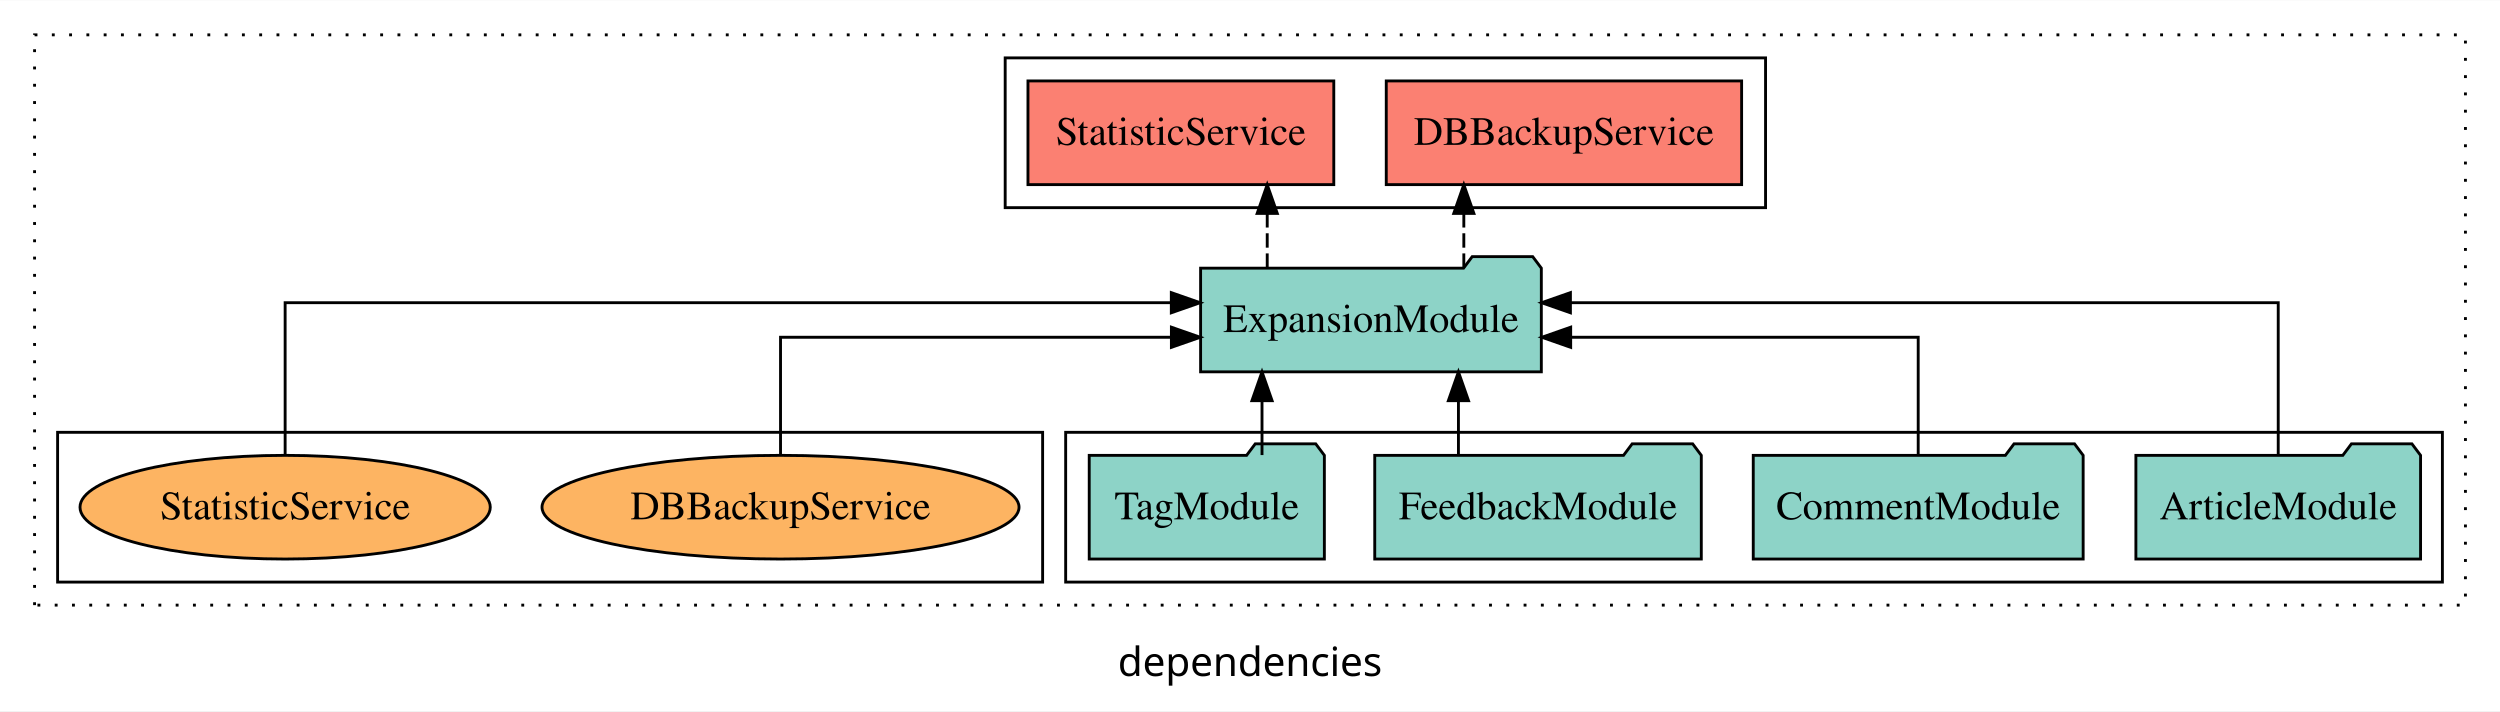
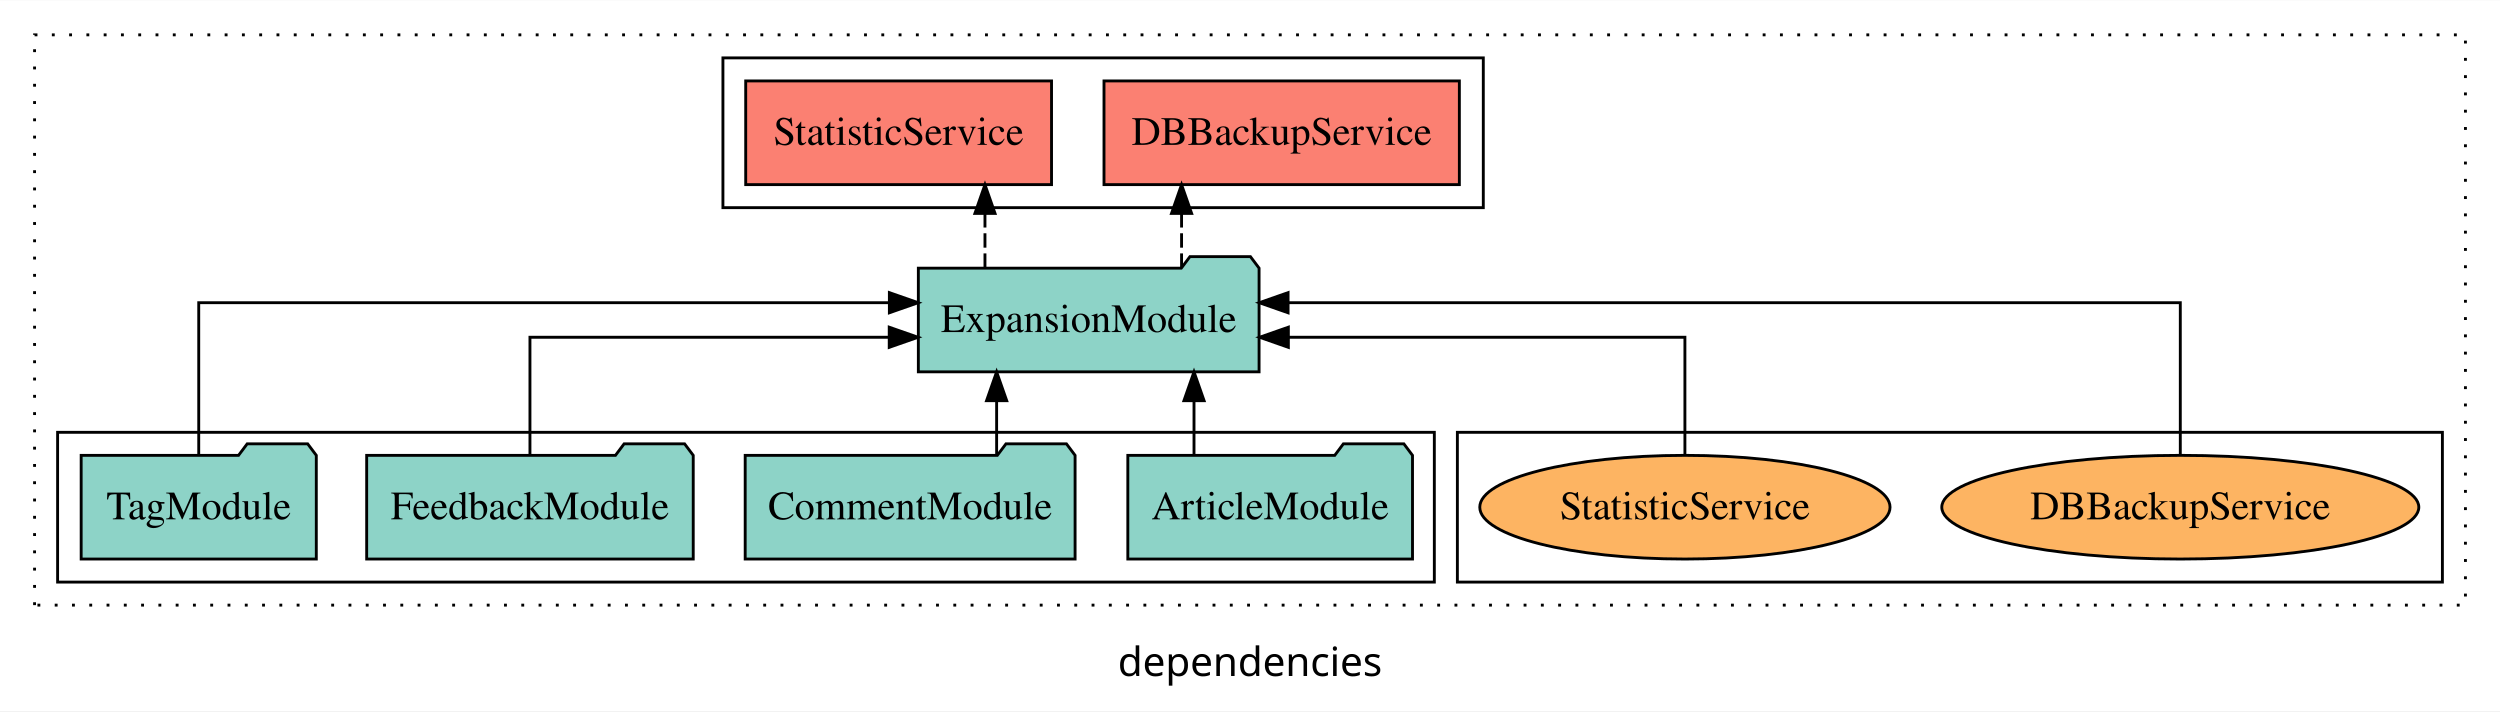
<svg xmlns="http://www.w3.org/2000/svg" width="868pt" height="247pt" viewBox="0.00 0.00 868.00 246.80">
  <g id="graph0" class="graph" transform="scale(1 1) rotate(0) translate(4 242.8)">
    <polygon fill="white" stroke="transparent" points="-4,4 -4,-242.8 864,-242.8 864,4 -4,4" />
    <text text-anchor="middle" x="430" y="-8.2" font-family="sans-serif" font-size="14.00">dependencies</text>
    <g id="clust1" class="cluster">
      <polygon fill="none" stroke="black" stroke-dasharray="1,5" points="8,-32.8 8,-230.8 852,-230.8 852,-32.8 8,-32.8" />
    </g>
    <g id="clust4" class="cluster">
-       <polygon fill="none" stroke="black" points="345,-170.8 345,-222.8 609,-222.8 609,-170.8 345,-170.8" />
+       <polygon fill="none" stroke="black" points="247,-170.8 247,-222.8 511,-222.8 511,-170.8 247,-170.8" />
+     </g>
+     <g id="clust6" class="cluster">
+       <polygon fill="none" stroke="black" points="502,-40.8 502,-92.8 844,-92.8 844,-40.8 502,-40.8" />
    </g>
    <g id="clust3" class="cluster">
-       <polygon fill="none" stroke="black" points="366,-40.8 366,-92.8 844,-92.8 844,-40.8 366,-40.8" />
-     </g>
-     <g id="clust6" class="cluster">
-       <polygon fill="none" stroke="black" points="16,-40.8 16,-92.8 358,-92.8 358,-40.8 16,-40.8" />
+       <polygon fill="none" stroke="black" points="16,-40.8 16,-92.8 494,-92.8 494,-40.8 16,-40.8" />
    </g>
    <g id="node1" class="node">
-       <polygon fill="#8dd3c7" stroke="black" points="836.42,-84.8 833.42,-88.8 812.42,-88.8 809.42,-84.8 737.58,-84.8 737.58,-48.8 836.42,-48.8 836.42,-84.8" />
-       <text text-anchor="middle" x="787" y="-62.6" font-family="Times,serif" font-size="14.00">ArticleModule</text>
+       <polygon fill="#8dd3c7" stroke="black" points="486.42,-84.8 483.42,-88.8 462.42,-88.8 459.42,-84.8 387.58,-84.8 387.58,-48.8 486.42,-48.8 486.42,-84.8" />
+       <text text-anchor="middle" x="437" y="-62.6" font-family="Times,serif" font-size="14.00">ArticleModule</text>
    </g>
    <g id="node5" class="node">
-       <polygon fill="#8dd3c7" stroke="black" points="531.15,-149.8 528.15,-153.8 507.15,-153.8 504.15,-149.8 412.85,-149.8 412.85,-113.8 531.15,-113.8 531.15,-149.8" />
-       <text text-anchor="middle" x="472" y="-127.6" font-family="Times,serif" font-size="14.00">ExpansionModule</text>
+       <polygon fill="#8dd3c7" stroke="black" points="433.15,-149.8 430.15,-153.8 409.15,-153.8 406.15,-149.8 314.85,-149.8 314.85,-113.8 433.15,-113.8 433.15,-149.8" />
+       <text text-anchor="middle" x="374" y="-127.6" font-family="Times,serif" font-size="14.00">ExpansionModule</text>
    </g>
    <g id="edge1" class="edge">
-       <path fill="none" stroke="black" d="M787,-85.08C787,-106.12 787,-137.8 787,-137.8 787,-137.8 541.25,-137.8 541.25,-137.8" />
-       <polygon fill="black" stroke="black" points="541.25,-134.3 531.25,-137.8 541.25,-141.3 541.25,-134.3" />
+       <path fill="none" stroke="black" d="M410.56,-84.91C410.56,-84.91 410.56,-103.79 410.56,-103.79" />
+       <polygon fill="black" stroke="black" points="407.06,-103.79 410.56,-113.79 414.06,-103.79 407.06,-103.79" />
    </g>
    <g id="node2" class="node">
-       <polygon fill="#8dd3c7" stroke="black" points="719.27,-84.8 716.27,-88.8 695.27,-88.8 692.27,-84.8 604.73,-84.8 604.73,-48.8 719.27,-48.8 719.27,-84.8" />
-       <text text-anchor="middle" x="662" y="-62.6" font-family="Times,serif" font-size="14.00">CommentModule</text>
+       <polygon fill="#8dd3c7" stroke="black" points="369.27,-84.8 366.27,-88.8 345.27,-88.8 342.27,-84.8 254.73,-84.8 254.73,-48.8 369.27,-48.8 369.27,-84.8" />
+       <text text-anchor="middle" x="312" y="-62.6" font-family="Times,serif" font-size="14.00">CommentModule</text>
    </g>
    <g id="edge2" class="edge">
-       <path fill="none" stroke="black" d="M662,-84.82C662,-102.17 662,-125.8 662,-125.8 662,-125.8 541.34,-125.8 541.34,-125.8" />
-       <polygon fill="black" stroke="black" points="541.34,-122.3 531.34,-125.8 541.34,-129.3 541.34,-122.3" />
+       <path fill="none" stroke="black" d="M342.03,-84.91C342.03,-84.91 342.03,-103.79 342.03,-103.79" />
+       <polygon fill="black" stroke="black" points="338.53,-103.79 342.03,-113.79 345.53,-103.79 338.53,-103.79" />
    </g>
    <g id="node3" class="node">
-       <polygon fill="#8dd3c7" stroke="black" points="586.69,-84.8 583.69,-88.8 562.69,-88.8 559.69,-84.8 473.31,-84.8 473.31,-48.8 586.69,-48.8 586.69,-84.8" />
-       <text text-anchor="middle" x="530" y="-62.6" font-family="Times,serif" font-size="14.00">FeedbackModule</text>
+       <polygon fill="#8dd3c7" stroke="black" points="236.69,-84.8 233.69,-88.8 212.69,-88.8 209.69,-84.8 123.31,-84.8 123.31,-48.8 236.69,-48.8 236.69,-84.8" />
+       <text text-anchor="middle" x="180" y="-62.6" font-family="Times,serif" font-size="14.00">FeedbackModule</text>
    </g>
    <g id="edge3" class="edge">
-       <path fill="none" stroke="black" d="M502.37,-84.91C502.37,-84.91 502.37,-103.79 502.37,-103.79" />
-       <polygon fill="black" stroke="black" points="498.87,-103.79 502.37,-113.79 505.87,-103.79 498.87,-103.79" />
+       <path fill="none" stroke="black" d="M180,-84.82C180,-102.17 180,-125.8 180,-125.8 180,-125.8 304.74,-125.8 304.74,-125.8" />
+       <polygon fill="black" stroke="black" points="304.74,-129.3 314.74,-125.8 304.74,-122.3 304.74,-129.3" />
    </g>
    <g id="node4" class="node">
-       <polygon fill="#8dd3c7" stroke="black" points="455.82,-84.8 452.82,-88.8 431.82,-88.8 428.82,-84.8 374.18,-84.8 374.18,-48.8 455.82,-48.8 455.82,-84.8" />
-       <text text-anchor="middle" x="415" y="-62.6" font-family="Times,serif" font-size="14.00">TagModule</text>
+       <polygon fill="#8dd3c7" stroke="black" points="105.82,-84.8 102.82,-88.8 81.82,-88.8 78.82,-84.8 24.18,-84.8 24.18,-48.8 105.82,-48.8 105.82,-84.8" />
+       <text text-anchor="middle" x="65" y="-62.6" font-family="Times,serif" font-size="14.00">TagModule</text>
    </g>
    <g id="edge4" class="edge">
-       <path fill="none" stroke="black" d="M434.17,-84.91C434.17,-84.91 434.17,-103.79 434.17,-103.79" />
-       <polygon fill="black" stroke="black" points="430.67,-103.79 434.17,-113.79 437.67,-103.79 430.67,-103.79" />
+       <path fill="none" stroke="black" d="M65,-85.08C65,-106.12 65,-137.8 65,-137.8 65,-137.8 304.79,-137.8 304.79,-137.8" />
+       <polygon fill="black" stroke="black" points="304.79,-141.3 314.79,-137.8 304.79,-134.3 304.79,-141.3" />
    </g>
    <g id="node6" class="node">
-       <polygon fill="#fb8072" stroke="black" points="600.69,-214.8 477.31,-214.8 477.31,-178.8 600.69,-178.8 600.69,-214.8" />
-       <text text-anchor="middle" x="539" y="-192.6" font-family="Times,serif" font-size="14.00">DBBackupService </text>
+       <polygon fill="#fb8072" stroke="black" points="502.69,-214.8 379.31,-214.8 379.31,-178.8 502.69,-178.8 502.69,-214.8" />
+       <text text-anchor="middle" x="441" y="-192.6" font-family="Times,serif" font-size="14.00">DBBackupService </text>
    </g>
    <g id="edge5" class="edge">
-       <path fill="none" stroke="black" stroke-dasharray="5,2" d="M504.24,-149.91C504.24,-149.91 504.24,-168.79 504.24,-168.79" />
-       <polygon fill="black" stroke="black" points="500.74,-168.79 504.24,-178.79 507.74,-168.79 500.74,-168.79" />
+       <path fill="none" stroke="black" stroke-dasharray="5,2" d="M406.24,-149.91C406.24,-149.91 406.24,-168.79 406.24,-168.79" />
+       <polygon fill="black" stroke="black" points="402.74,-168.79 406.24,-178.79 409.74,-168.79 402.74,-168.79" />
    </g>
    <g id="node7" class="node">
-       <polygon fill="#fb8072" stroke="black" points="459.09,-214.8 352.91,-214.8 352.91,-178.8 459.09,-178.8 459.09,-214.8" />
-       <text text-anchor="middle" x="406" y="-192.6" font-family="Times,serif" font-size="14.00">StatisticService </text>
+       <polygon fill="#fb8072" stroke="black" points="361.09,-214.8 254.91,-214.8 254.91,-178.8 361.09,-178.8 361.09,-214.8" />
+       <text text-anchor="middle" x="308" y="-192.6" font-family="Times,serif" font-size="14.00">StatisticService </text>
    </g>
    <g id="edge6" class="edge">
-       <path fill="none" stroke="black" stroke-dasharray="5,2" d="M435.98,-149.91C435.98,-149.91 435.98,-168.79 435.98,-168.79" />
-       <polygon fill="black" stroke="black" points="432.48,-168.79 435.98,-178.79 439.48,-168.79 432.48,-168.79" />
+       <path fill="none" stroke="black" stroke-dasharray="5,2" d="M337.98,-149.91C337.98,-149.91 337.98,-168.79 337.98,-168.79" />
+       <polygon fill="black" stroke="black" points="334.48,-168.79 337.98,-178.79 341.48,-168.79 334.48,-168.79" />
    </g>
    <g id="node8" class="node">
-       <ellipse fill="#fdb462" stroke="black" cx="267" cy="-66.8" rx="82.81" ry="18" />
-       <text text-anchor="middle" x="267" y="-62.6" font-family="Times,serif" font-size="14.00">DBBackupService</text>
+       <ellipse fill="#fdb462" stroke="black" cx="753" cy="-66.8" rx="82.81" ry="18" />
+       <text text-anchor="middle" x="753" y="-62.6" font-family="Times,serif" font-size="14.00">DBBackupService</text>
    </g>
    <g id="edge7" class="edge">
-       <path fill="none" stroke="black" d="M267,-84.82C267,-102.17 267,-125.8 267,-125.8 267,-125.8 402.71,-125.8 402.71,-125.8" />
-       <polygon fill="black" stroke="black" points="402.71,-129.3 412.71,-125.8 402.71,-122.3 402.71,-129.3" />
+       <path fill="none" stroke="black" d="M753,-85.08C753,-106.12 753,-137.8 753,-137.8 753,-137.8 443.22,-137.8 443.22,-137.8" />
+       <polygon fill="black" stroke="black" points="443.22,-134.3 433.22,-137.8 443.22,-141.3 443.22,-134.3" />
    </g>
    <g id="node9" class="node">
-       <ellipse fill="#fdb462" stroke="black" cx="95" cy="-66.8" rx="71.22" ry="18" />
-       <text text-anchor="middle" x="95" y="-62.6" font-family="Times,serif" font-size="14.00">StatisticService</text>
+       <ellipse fill="#fdb462" stroke="black" cx="581" cy="-66.8" rx="71.22" ry="18" />
+       <text text-anchor="middle" x="581" y="-62.6" font-family="Times,serif" font-size="14.00">StatisticService</text>
    </g>
    <g id="edge8" class="edge">
-       <path fill="none" stroke="black" d="M95,-85.08C95,-106.12 95,-137.8 95,-137.8 95,-137.8 402.68,-137.8 402.68,-137.8" />
-       <polygon fill="black" stroke="black" points="402.68,-141.3 412.68,-137.8 402.68,-134.3 402.68,-141.3" />
+       <path fill="none" stroke="black" d="M581,-84.82C581,-102.17 581,-125.8 581,-125.8 581,-125.8 443.32,-125.8 443.32,-125.8" />
+       <polygon fill="black" stroke="black" points="443.32,-122.3 433.32,-125.8 443.32,-129.3 443.32,-122.3" />
    </g>
  </g>
</svg>
